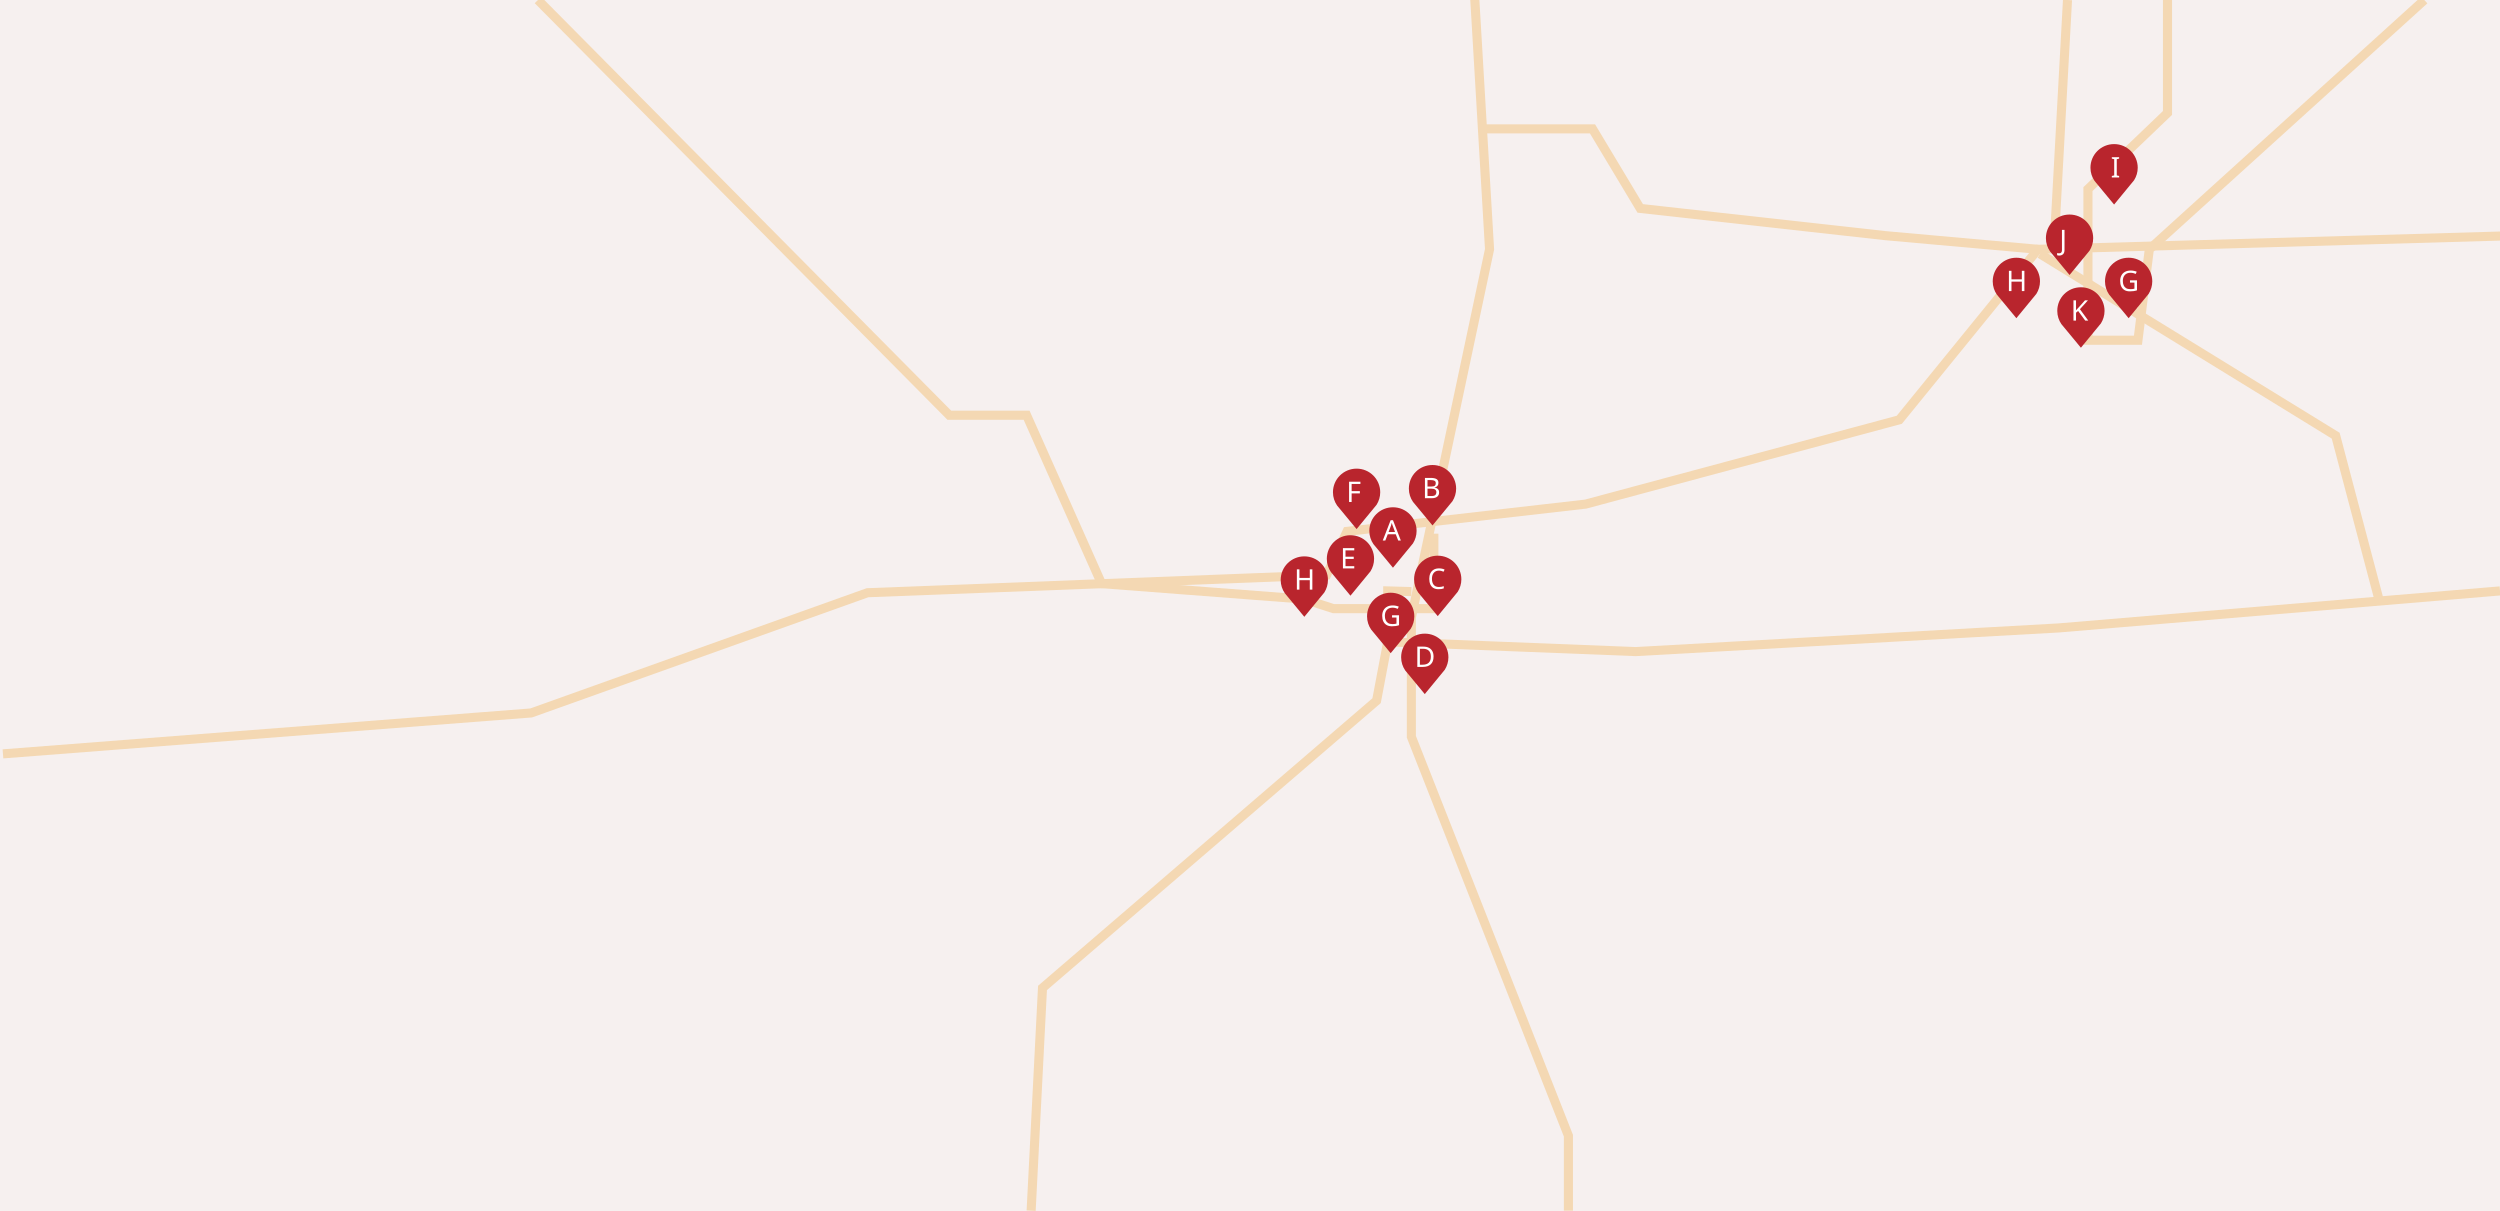
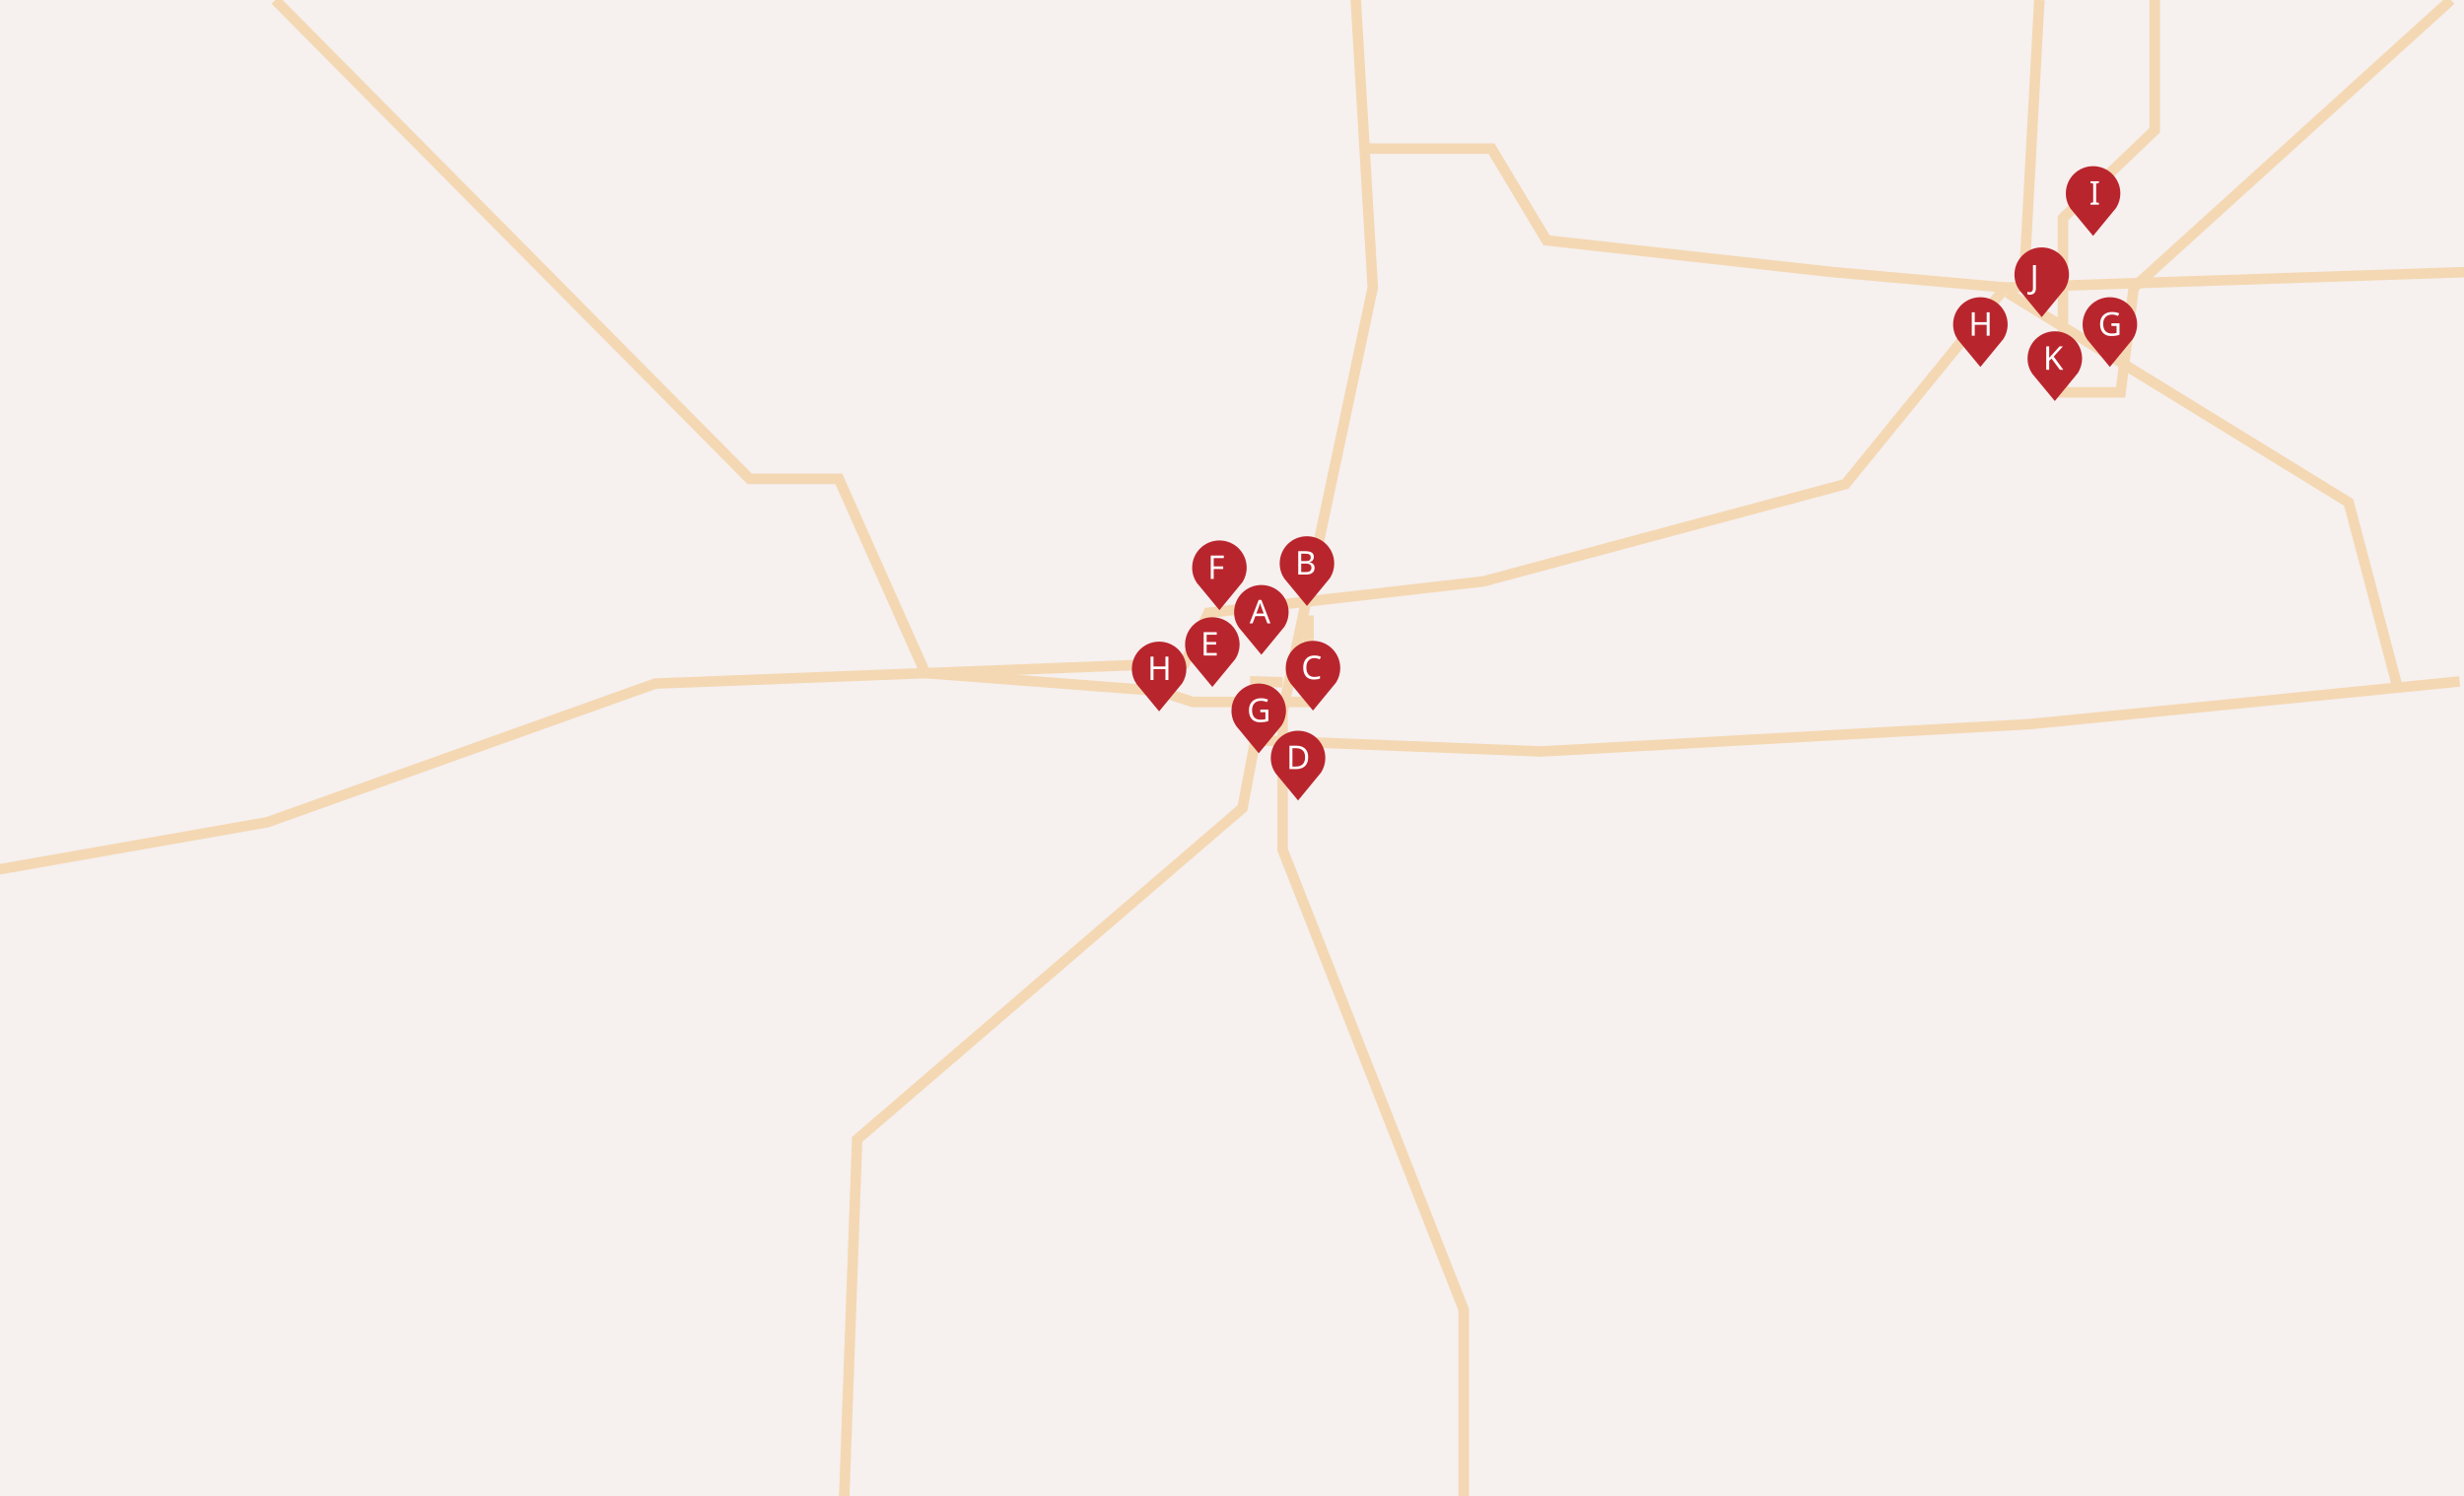
- <svg xmlns="http://www.w3.org/2000/svg" version="1.1" id="map" x="0px" y="0px" viewBox="61.3 18.3 1100 532.7" enable-background="new 61.3 18.3 1100 532.7" xml:space="preserve">
+ <svg xmlns="http://www.w3.org/2000/svg" version="1.1" id="map" x="0px" y="0px" viewBox="193 18.3 940 570.7" enable-background="new 193 18.3 940 570.7" xml:space="preserve">
  <g id="land">
-     <path fill="#F6F0EF" d="M49.8,12.8c-0.4,0-0.7,0-1-0.1v545.1h1124.1V12.8H49.8z" />
+     <path fill="#F6F0EF" d="M179.8,12.8c-0.4,0-0.7,0-1-0.1v585.1h964.1V12.8H179.8z" />
  </g>
  <g id="roads">
    <polyline fill="none" stroke="#F4D8B3" stroke-width="4" stroke-miterlimit="10" points="958.9,130 1089,210 1108,281.9  " />
    <polyline fill="none" stroke="#F4D8B3" stroke-width="4" stroke-miterlimit="10" points="1128,18.3 1007,128 1002,168 980,168    980,101.5 1015,68 1015,18.3  " />
    <line fill="none" stroke="#F4D8B3" stroke-width="4" stroke-miterlimit="10" x1="965" y1="128" x2="971" y2="18.3" />
    <polyline fill="none" stroke="#F4D8B3" stroke-width="4" stroke-miterlimit="10" points="713.6,75 762,75 783,110 891,122 958,128     " />
-     <polyline fill="none" stroke="#F4D8B3" stroke-width="4" stroke-miterlimit="10" points="671.9,300.7 667,326.6 520,453 515,551     " />
-     <polyline fill="none" stroke="#F4D8B3" stroke-width="4" stroke-miterlimit="10" points="682.3,278.6 671.9,278.3 671.9,300.7    781,305 967,294.6 1161.3,278.3  " />
+     <polyline fill="none" stroke="#F4D8B3" stroke-width="4" stroke-miterlimit="10" points="671.9,300.7 667,326.6 520,453 515,591     " />
+     <polyline fill="none" stroke="#F4D8B3" stroke-width="4" stroke-miterlimit="10" points="682.3,278.6 671.9,278.3 671.9,300.7    781,305 967,294.6 1131.3,278.3  " />
    <polyline fill="none" stroke="#F4D8B3" stroke-width="4" stroke-miterlimit="10" points="298,18.3 479,201 513,201 546,275.1    635,281.9 648,286.1 692.2,286.1 692.2,253.1  " />
-     <polyline fill="none" stroke="#F4D8B3" stroke-width="4" stroke-miterlimit="10" points="62.6,350 295,332 443,279.1 645,271.3    654,252.1 759,240.1 897,203 958,128 1167,122  " />
-     <polyline fill="none" stroke="#F4D8B3" stroke-width="4" stroke-miterlimit="10" points="709.9,12.8 716.7,128 682.3,290    682.3,342.5 751.4,518 751.4,551  " />
+     <polyline fill="none" stroke="#F4D8B3" stroke-width="4" stroke-miterlimit="10" points="192.6,350 295,332 443,279.1 645,271.3    654,252.1 759,240.1 897,203 958,128 1137,122  " />
+     <polyline fill="none" stroke="#F4D8B3" stroke-width="4" stroke-miterlimit="10" points="709.9,12.8 716.7,128 682.3,290    682.3,342.5 751.4,518 751.4,591  " />
  </g>
  <g id="marker">
    <path id="pin_1_" fill="#B9252D" d="M683,257.4c1-1.6,1.6-3.5,1.6-5.5c0-5.7-4.6-10.4-10.4-10.4c-5.7,0-10.4,4.6-10.4,10.4   c0,2.2,0.7,4.2,1.8,5.8l8.6,10.4L683,257.4z" />
    <text id="id" transform="matrix(1 0 0 1 669.704 256.1449)" fill="#FFFFFF" font-family="'Helvetica-Bold'" font-size="12.497">A</text>
  </g>
  <g id="marker_1_">
    <path id="pin_2_" fill="#B9252D" d="M700.4,238.8c1-1.6,1.6-3.5,1.6-5.5c0-5.7-4.6-10.4-10.4-10.4s-10.4,4.6-10.4,10.4   c0,2.2,0.7,4.2,1.8,5.8l8.6,10.4L700.4,238.8z" />
    <text id="id_1_" transform="matrix(1 0 0 1 687.0546 237.5023)" fill="#FFFFFF" font-family="'Helvetica-Bold'" font-size="12.497">B</text>
  </g>
  <g id="marker_2_">
    <path id="pin_3_" fill="#B9252D" d="M702.7,278.7c1-1.6,1.6-3.5,1.6-5.5c0-5.7-4.6-10.4-10.4-10.4s-10.4,4.6-10.4,10.4   c0,2.2,0.7,4.2,1.8,5.8l8.6,10.4L702.7,278.7z" />
    <text id="id_2_" transform="matrix(1 0 0 1 689.4055 277.434)" fill="#FFFFFF" font-family="'Helvetica-Bold'" font-size="12.497">C</text>
  </g>
  <g id="marker_9_">
    <path id="pin_10_" fill="#B9252D" d="M957.3,147.6c1-1.6,1.6-3.5,1.6-5.5c0-5.7-4.6-10.4-10.4-10.4c-5.7,0-10.4,4.6-10.4,10.4   c0,2.2,0.7,4.2,1.8,5.8l8.6,10.4L957.3,147.6z" />
    <text id="id_9_" transform="matrix(1 0 0 1 944.0029 146.376)" fill="#FFFFFF" font-family="'Helvetica-Bold'" font-size="12.497">H</text>
  </g>
  <g id="marker_10_">
    <path id="pin_11_" fill="#B9252D" d="M1000.3,97.6c1-1.6,1.6-3.5,1.6-5.5c0-5.7-4.6-10.4-10.4-10.4c-5.7,0-10.4,4.6-10.4,10.4   c0,2.2,0.7,4.2,1.8,5.8l8.6,10.4L1000.3,97.6z" />
    <text id="id_10_" transform="matrix(1 0 0 1 990.0029 96.376)" fill="#FFFFFF" font-family="'Helvetica-Bold'" font-size="12.497">I</text>
  </g>
  <g id="marker_8_">
-     <path id="pin_9_" fill="#B9252D" d="M1006.7,147.6c1-1.6,1.6-3.5,1.6-5.5c0-5.7-4.6-10.4-10.4-10.4s-10.4,4.6-10.4,10.4   c0,2.2,0.7,4.2,1.8,5.8l8.6,10.4L1006.7,147.6z" />
+     <path id="pin_9_" fill="#B9252D" d="M1006.7,147.6c1-1.6,1.6-3.5,1.6-5.5c0-5.7-4.6-10.4-10.4-10.4c-5.7,0-10.4,4.6-10.4,10.4   c0,2.2,0.7,4.2,1.8,5.8l8.6,10.4L1006.7,147.6z" />
    <text id="id_8_" transform="matrix(1 0 0 1 993.4053 146.376)" fill="#FFFFFF" font-family="'Helvetica-Bold'" font-size="12.497">G</text>
  </g>
  <g id="marker_12_">
-     <path id="pin_13_" fill="#B9252D" d="M985.7,160.6c1-1.6,1.6-3.5,1.6-5.5c0-5.7-4.6-10.4-10.4-10.4s-10.4,4.6-10.4,10.4   c0,2.2,0.7,4.2,1.8,5.8l8.6,10.4L985.7,160.6z" />
+     <path id="pin_13_" fill="#B9252D" d="M985.7,160.6c1-1.6,1.6-3.5,1.6-5.5c0-5.7-4.6-10.4-10.4-10.4c-5.7,0-10.4,4.6-10.4,10.4   c0,2.2,0.7,4.2,1.8,5.8l8.6,10.4L985.7,160.6z" />
    <text id="id_12_" transform="matrix(1 0 0 1 972.4053 159.376)" fill="#FFFFFF" font-family="'Helvetica-Bold'" font-size="12.497">K</text>
  </g>
  <g id="marker_11_">
-     <path id="pin_12_" fill="#B9252D" d="M980.7,128.6c1-1.6,1.6-3.5,1.6-5.5c0-5.7-4.6-10.4-10.4-10.4s-10.4,4.6-10.4,10.4   c0,2.2,0.7,4.2,1.8,5.8l8.6,10.4L980.7,128.6z" />
+     <path id="pin_12_" fill="#B9252D" d="M980.7,128.6c1-1.6,1.6-3.5,1.6-5.5c0-5.7-4.6-10.4-10.4-10.4c-5.7,0-10.4,4.6-10.4,10.4   c0,2.2,0.7,4.2,1.8,5.8l8.6,10.4L980.7,128.6z" />
    <text id="id_11_" transform="matrix(1 0 0 1 967.4053 128.376)" fill="#FFFFFF" font-family="'Helvetica-Bold'" font-size="12.497">J</text>
  </g>
  <g id="marker_5_">
    <path id="pin_6_" fill="#B9252D" d="M667,240.4c1-1.6,1.6-3.5,1.6-5.5c0-5.7-4.6-10.4-10.4-10.4c-5.7,0-10.4,4.6-10.4,10.4   c0,2.2,0.7,4.2,1.8,5.8l8.6,10.4L667,240.4z" />
    <text id="id_5_" transform="matrix(1 0 0 1 653.6752 239.1765)" fill="#FFFFFF" font-family="'Helvetica-Bold'" font-size="12.497">F</text>
  </g>
  <g id="marker_4_">
    <path id="pin_5_" fill="#B9252D" d="M664.3,269.7c1-1.6,1.6-3.5,1.6-5.5c0-5.7-4.6-10.4-10.4-10.4c-5.7,0-10.4,4.6-10.4,10.4   c0,2.2,0.7,4.2,1.8,5.8l8.6,10.4L664.3,269.7z" />
    <text id="id_4_" transform="matrix(1 0 0 1 650.9738 268.4033)" fill="#FFFFFF" font-family="'Helvetica-Bold'" font-size="12.497">E</text>
  </g>
  <g id="marker_7_">
    <path id="pin_8_" fill="#B9252D" d="M644,279c1-1.6,1.6-3.5,1.6-5.5c0-5.7-4.6-10.4-10.4-10.4c-5.7,0-10.4,4.6-10.4,10.4   c0,2.2,0.7,4.2,1.8,5.8l8.6,10.4L644,279z" />
    <text id="id_7_" transform="matrix(1 0 0 1 630.7037 277.738)" fill="#FFFFFF" font-family="'Helvetica-Bold'" font-size="12.497">H</text>
  </g>
  <g id="marker_6_">
    <path id="pin_7_" fill="#B9252D" d="M682,295c1-1.6,1.6-3.5,1.6-5.5c0-5.7-4.6-10.4-10.4-10.4c-5.7,0-10.4,4.6-10.4,10.4   c0,2.2,0.7,4.2,1.8,5.8l8.6,10.4L682,295z" />
    <text id="id_6_" transform="matrix(1 0 0 1 668.7037 293.738)" fill="#FFFFFF" font-family="'Helvetica-Bold'" font-size="12.497">G</text>
  </g>
  <g id="marker_3_">
    <path id="pin_4_" fill="#B9252D" d="M697,313c1-1.6,1.6-3.5,1.6-5.5c0-5.7-4.6-10.4-10.4-10.4c-5.7,0-10.4,4.6-10.4,10.4   c0,2.2,0.7,4.2,1.8,5.8l8.6,10.4L697,313z" />
    <text id="id_3_" transform="matrix(1 0 0 1 683.7037 311.738)" fill="#FFFFFF" font-family="'Helvetica-Bold'" font-size="12.497">D</text>
  </g>
</svg>
